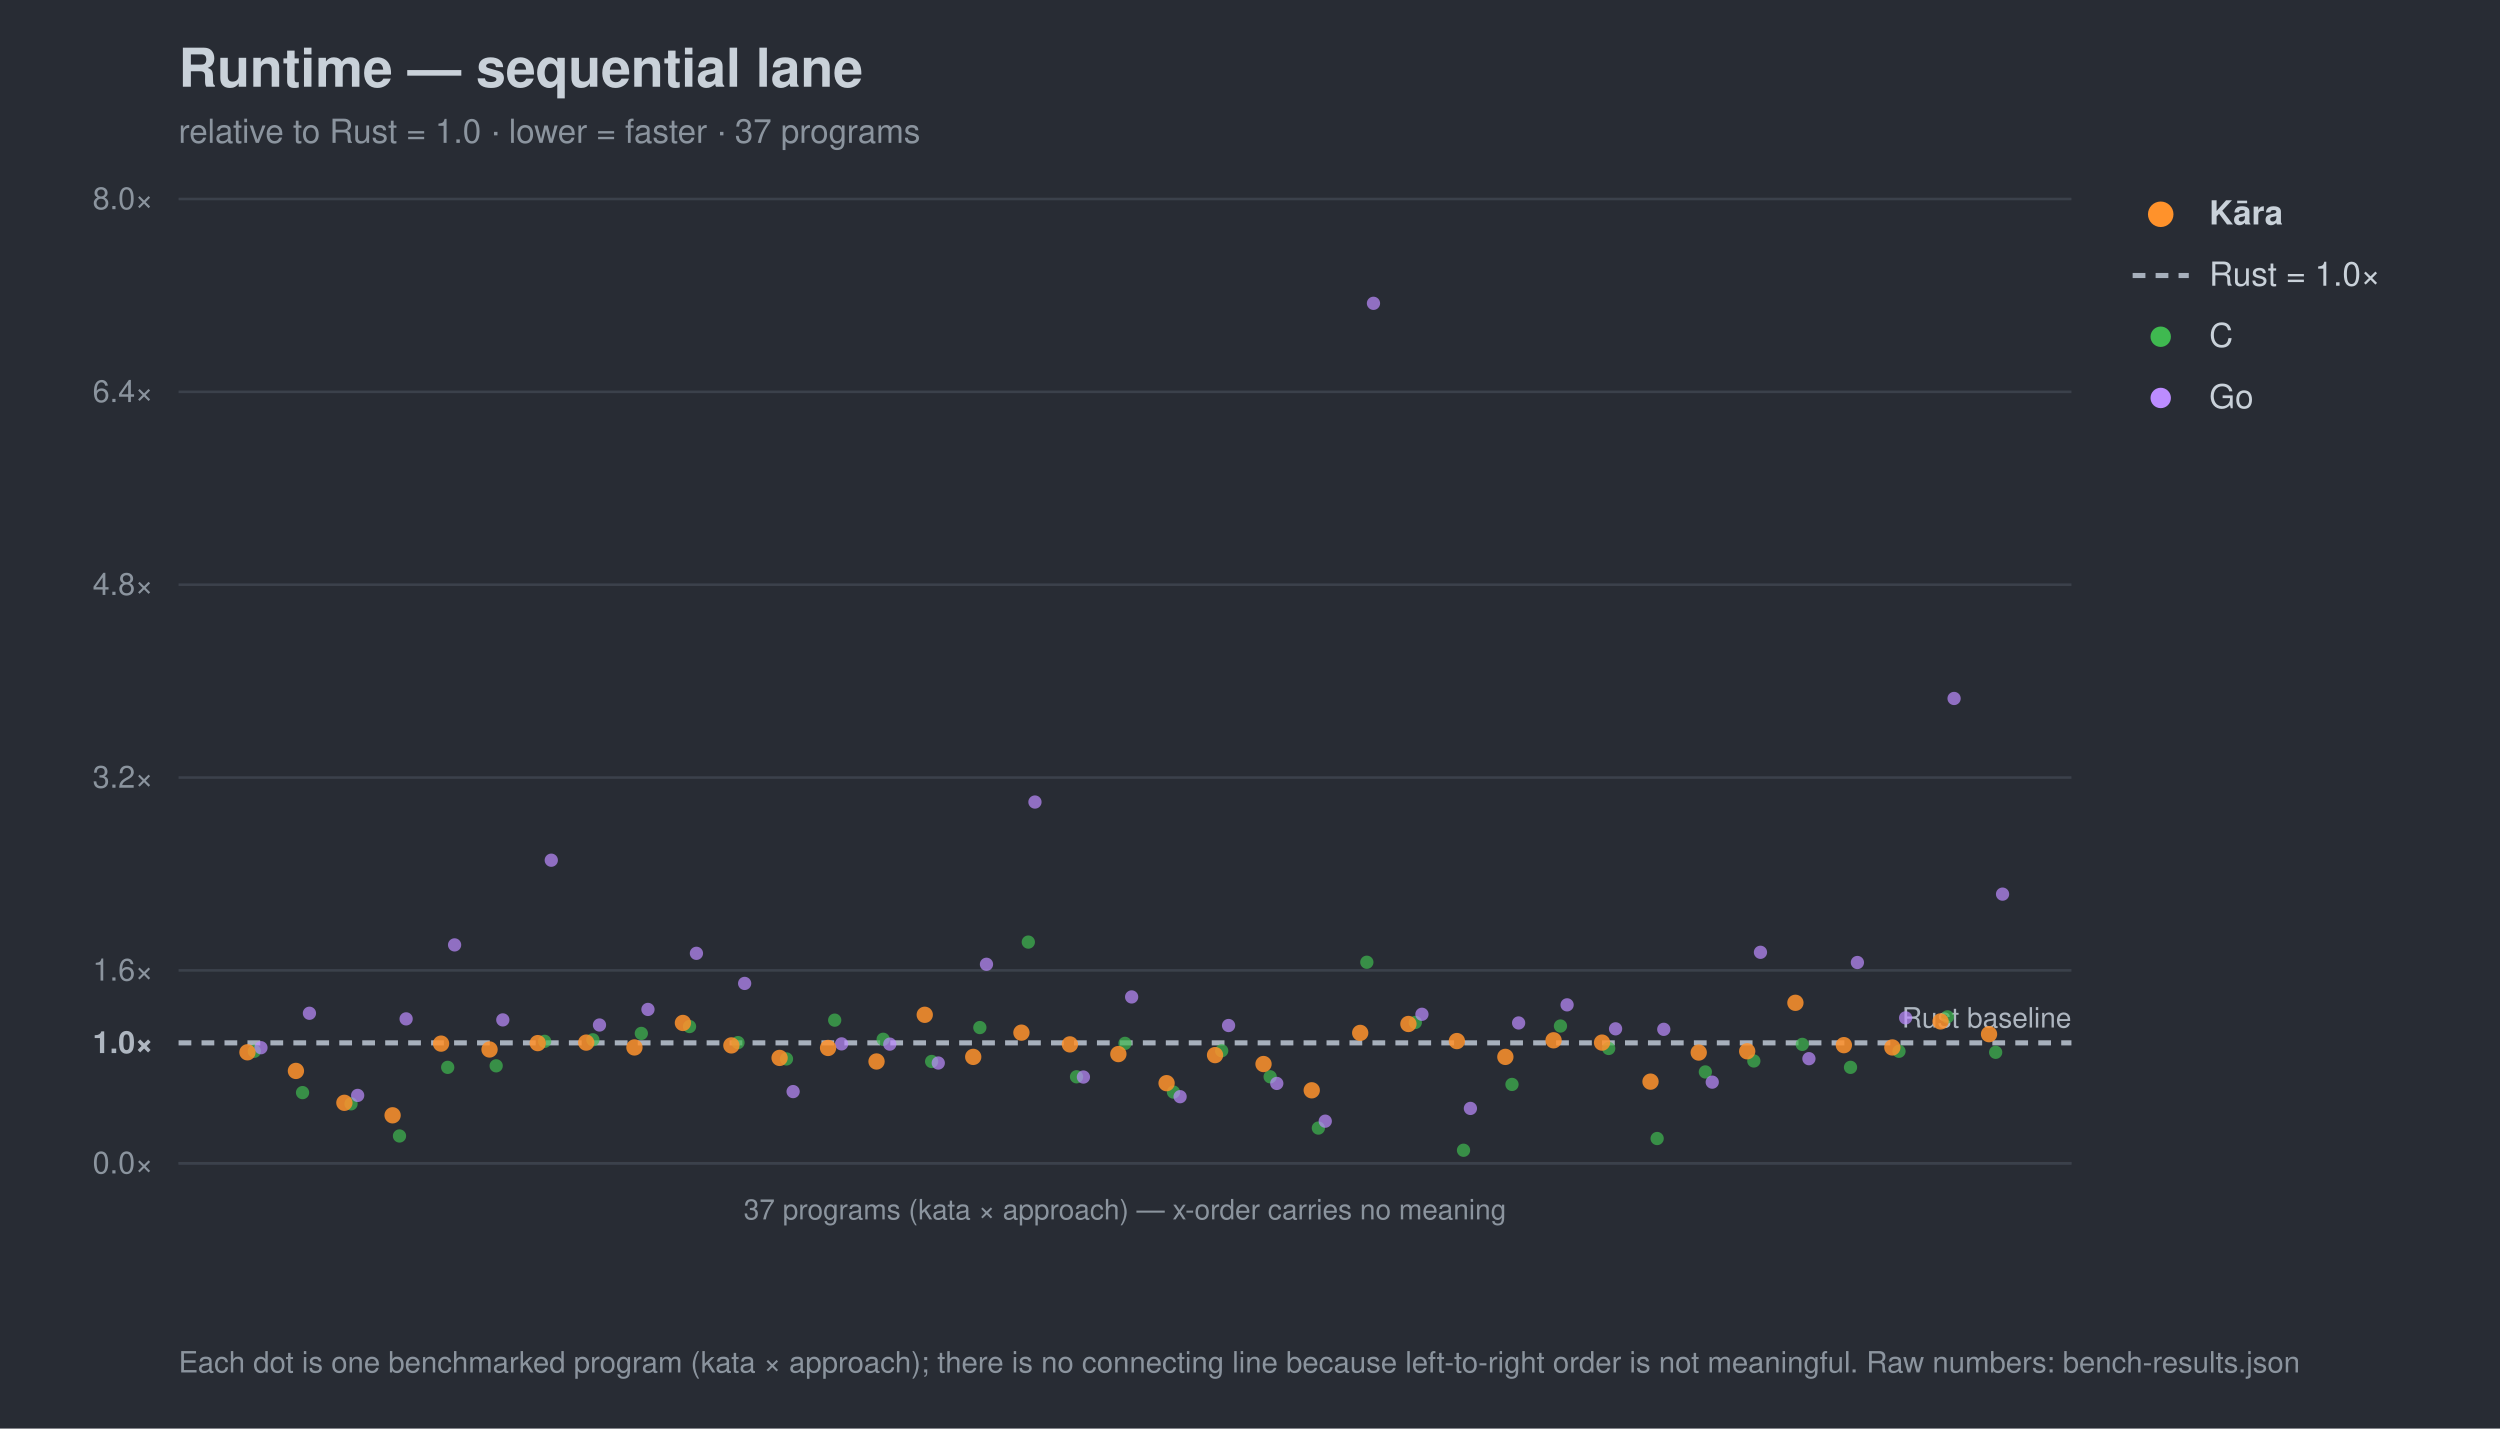
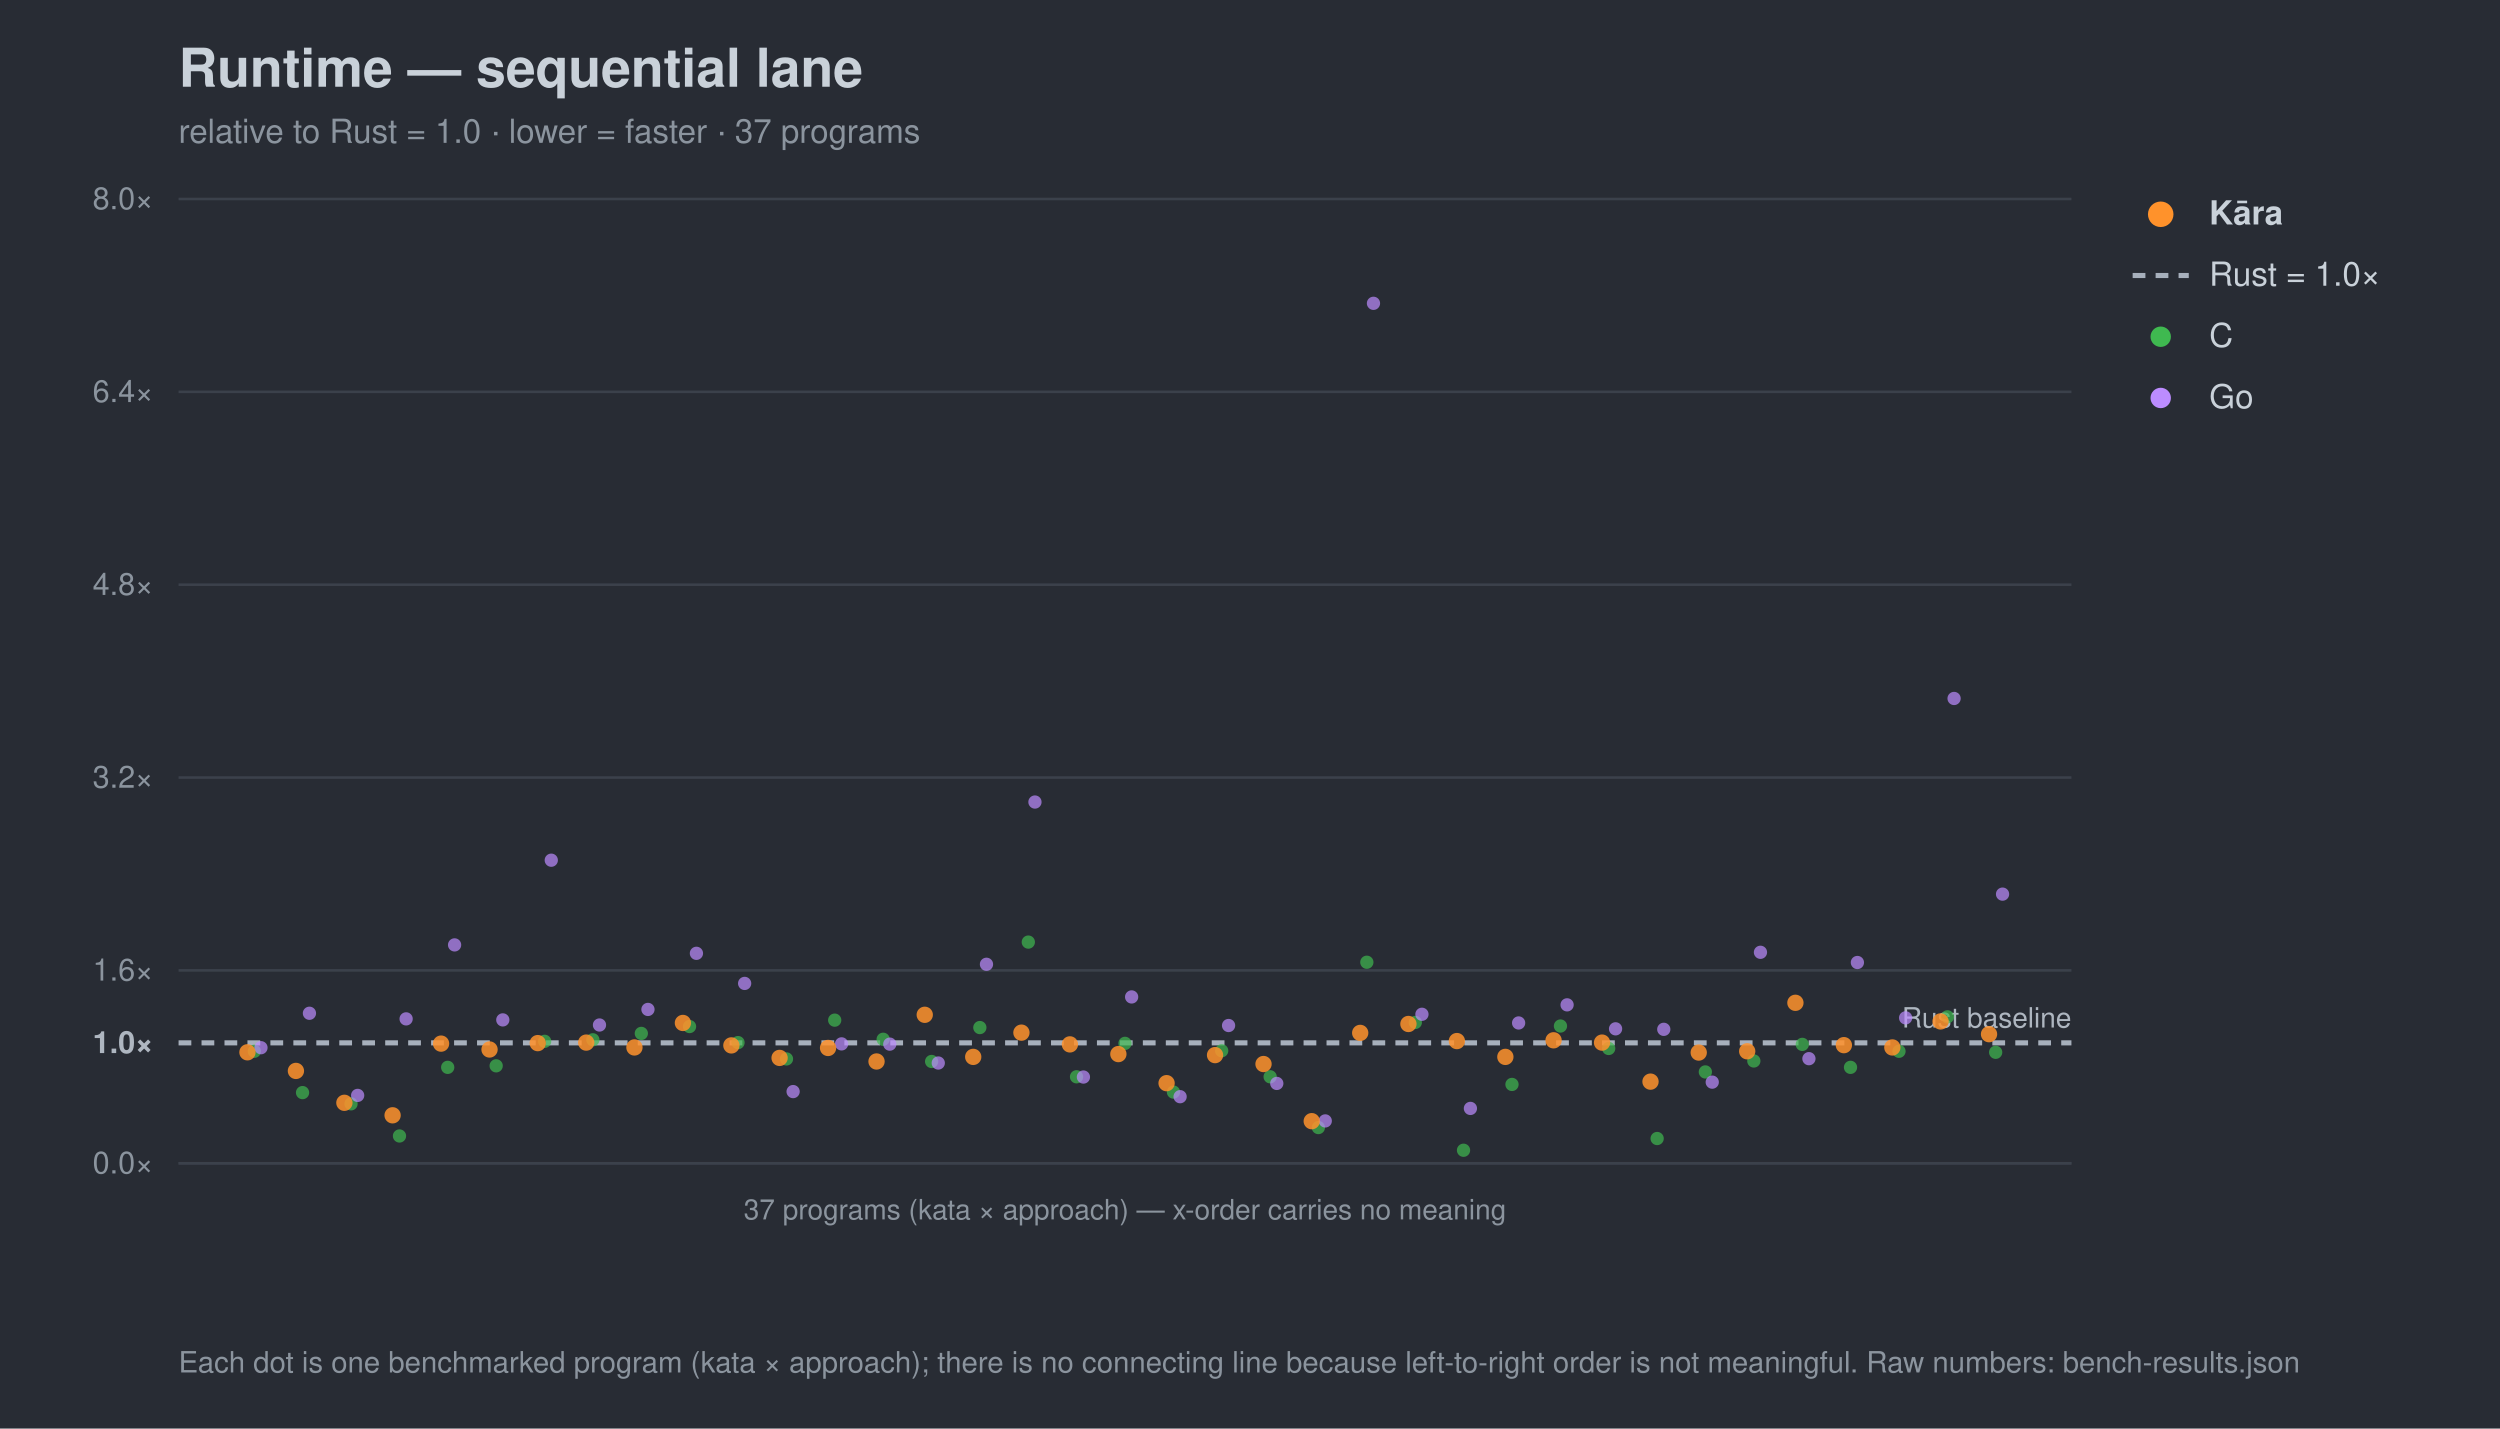
<svg xmlns="http://www.w3.org/2000/svg" width="980" height="560" viewBox="0 0 980 560" font-family="-apple-system,Segoe UI,Helvetica,Arial,sans-serif">
  <rect width="980" height="560" fill="#282c34" />
  <text x="70" y="34" font-size="21" font-weight="700" fill="#c9d1d9">Runtime — sequential lane</text>
  <text x="70" y="56" font-size="13" fill="#8b949e">relative to Rust = 1.0 · lower = faster · 37 programs</text>
  <line x1="70" y1="456.0" x2="812" y2="456.0" stroke="#3b414b" stroke-width="1" />
  <text x="60" y="460.0" font-size="12" text-anchor="end" fill="#8b949e">0.0×</text>
  <line x1="70" y1="408.8" x2="812" y2="408.8" stroke="#a7b0bc" stroke-width="2" stroke-dasharray="5 4" />
  <text x="60" y="412.8" font-size="12" text-anchor="end" fill="#aeb6c0" font-weight="700">1.0×</text>
  <line x1="70" y1="380.4" x2="812" y2="380.4" stroke="#3b414b" stroke-width="1" />
  <text x="60" y="384.4" font-size="12" text-anchor="end" fill="#8b949e">1.6×</text>
  <line x1="70" y1="304.8" x2="812" y2="304.8" stroke="#3b414b" stroke-width="1" />
  <text x="60" y="308.8" font-size="12" text-anchor="end" fill="#8b949e">3.2×</text>
  <line x1="70" y1="229.2" x2="812" y2="229.2" stroke="#3b414b" stroke-width="1" />
  <text x="60" y="233.2" font-size="12" text-anchor="end" fill="#8b949e">4.8×</text>
  <line x1="70" y1="153.6" x2="812" y2="153.6" stroke="#3b414b" stroke-width="1" />
  <text x="60" y="157.6" font-size="12" text-anchor="end" fill="#8b949e">6.4×</text>
  <line x1="70" y1="78.0" x2="812" y2="78.0" stroke="#3b414b" stroke-width="1" />
  <text x="60" y="82.0" font-size="12" text-anchor="end" fill="#8b949e">8.0×</text>
  <text x="812" y="402.8" font-size="11" text-anchor="end" fill="#aeb6c0">Rust baseline</text>
  <line x1="70" y1="456" x2="812" y2="456" stroke="#3b414b" />
  <text x="441.0" y="478" font-size="11" text-anchor="middle" fill="#8b949e">37 programs (kata × approach) — x-order carries no meaning</text>
  <circle cx="99.7" cy="412.1" r="2.6" fill="#3fb950" opacity="0.7" />
  <circle cx="118.6" cy="428.3" r="2.6" fill="#3fb950" opacity="0.7" />
  <circle cx="137.6" cy="432.7" r="2.6" fill="#3fb950" opacity="0.7" />
  <circle cx="156.6" cy="445.3" r="2.6" fill="#3fb950" opacity="0.7" />
  <circle cx="175.5" cy="418.4" r="2.6" fill="#3fb950" opacity="0.7" />
  <circle cx="194.5" cy="417.8" r="2.6" fill="#3fb950" opacity="0.7" />
  <circle cx="213.5" cy="408.2" r="2.6" fill="#3fb950" opacity="0.7" />
  <circle cx="232.4" cy="407.6" r="2.6" fill="#3fb950" opacity="0.7" />
  <circle cx="251.4" cy="405.1" r="2.6" fill="#3fb950" opacity="0.7" />
  <circle cx="270.3" cy="402.4" r="2.6" fill="#3fb950" opacity="0.7" />
  <circle cx="289.3" cy="408.7" r="2.6" fill="#3fb950" opacity="0.7" />
  <circle cx="308.3" cy="415.1" r="2.6" fill="#3fb950" opacity="0.7" />
  <circle cx="327.2" cy="399.9" r="2.6" fill="#3fb950" opacity="0.7" />
  <circle cx="346.2" cy="407.4" r="2.6" fill="#3fb950" opacity="0.7" />
  <circle cx="365.2" cy="416.1" r="2.6" fill="#3fb950" opacity="0.7" />
  <circle cx="384.1" cy="402.8" r="2.6" fill="#3fb950" opacity="0.7" />
  <circle cx="403.1" cy="369.3" r="2.6" fill="#3fb950" opacity="0.7" />
  <circle cx="422.0" cy="422.1" r="2.6" fill="#3fb950" opacity="0.7" />
  <circle cx="441.0" cy="409.0" r="2.6" fill="#3fb950" opacity="0.7" />
  <circle cx="460.0" cy="428.1" r="2.6" fill="#3fb950" opacity="0.7" />
  <circle cx="478.9" cy="411.9" r="2.6" fill="#3fb950" opacity="0.7" />
  <circle cx="497.9" cy="422.1" r="2.6" fill="#3fb950" opacity="0.7" />
-   <circle cx="516.8" cy="442.2" r="2.6" fill="#3fb950" opacity="0.7" />
+   <circle cx="516.8" cy="442.0" r="2.6" fill="#3fb950" opacity="0.7" />
  <circle cx="535.8" cy="377.2" r="2.6" fill="#3fb950" opacity="0.7" />
  <circle cx="554.8" cy="400.8" r="2.6" fill="#3fb950" opacity="0.7" />
  <circle cx="573.7" cy="450.9" r="2.6" fill="#3fb950" opacity="0.7" />
  <circle cx="592.7" cy="425.1" r="2.6" fill="#3fb950" opacity="0.7" />
  <circle cx="611.7" cy="402.2" r="2.6" fill="#3fb950" opacity="0.7" />
  <circle cx="630.6" cy="411.0" r="2.6" fill="#3fb950" opacity="0.7" />
  <circle cx="649.6" cy="446.3" r="2.6" fill="#3fb950" opacity="0.7" />
  <circle cx="668.5" cy="420.2" r="2.6" fill="#3fb950" opacity="0.7" />
  <circle cx="687.5" cy="415.9" r="2.6" fill="#3fb950" opacity="0.7" />
  <circle cx="706.5" cy="409.4" r="2.6" fill="#3fb950" opacity="0.7" />
  <circle cx="725.4" cy="418.4" r="2.6" fill="#3fb950" opacity="0.7" />
  <circle cx="744.4" cy="412.1" r="2.6" fill="#3fb950" opacity="0.7" />
  <circle cx="763.4" cy="398.6" r="2.6" fill="#3fb950" opacity="0.7" />
  <circle cx="782.3" cy="412.5" r="2.6" fill="#3fb950" opacity="0.7" />
  <circle cx="102.3" cy="410.7" r="2.6" fill="#bc8cff" opacity="0.7" />
  <circle cx="121.3" cy="397.2" r="2.6" fill="#bc8cff" opacity="0.7" />
  <circle cx="140.2" cy="429.4" r="2.6" fill="#bc8cff" opacity="0.7" />
  <circle cx="159.2" cy="399.4" r="2.6" fill="#bc8cff" opacity="0.7" />
  <circle cx="178.2" cy="370.4" r="2.6" fill="#bc8cff" opacity="0.7" />
  <circle cx="197.1" cy="399.8" r="2.6" fill="#bc8cff" opacity="0.7" />
  <circle cx="216.1" cy="337.2" r="2.6" fill="#bc8cff" opacity="0.7" />
  <circle cx="235.0" cy="401.8" r="2.6" fill="#bc8cff" opacity="0.7" />
  <circle cx="254.0" cy="395.7" r="2.6" fill="#bc8cff" opacity="0.7" />
  <circle cx="273.0" cy="373.7" r="2.6" fill="#bc8cff" opacity="0.7" />
  <circle cx="291.9" cy="385.5" r="2.6" fill="#bc8cff" opacity="0.7" />
  <circle cx="310.9" cy="427.9" r="2.6" fill="#bc8cff" opacity="0.7" />
  <circle cx="329.9" cy="409.2" r="2.6" fill="#bc8cff" opacity="0.7" />
  <circle cx="348.8" cy="409.3" r="2.6" fill="#bc8cff" opacity="0.7" />
  <circle cx="367.8" cy="416.7" r="2.6" fill="#bc8cff" opacity="0.7" />
  <circle cx="386.7" cy="378.0" r="2.6" fill="#bc8cff" opacity="0.7" />
  <circle cx="405.7" cy="314.4" r="2.6" fill="#bc8cff" opacity="0.7" />
  <circle cx="424.7" cy="422.2" r="2.6" fill="#bc8cff" opacity="0.7" />
  <circle cx="443.6" cy="390.8" r="2.6" fill="#bc8cff" opacity="0.7" />
  <circle cx="462.6" cy="429.9" r="2.6" fill="#bc8cff" opacity="0.7" />
  <circle cx="481.6" cy="402.0" r="2.6" fill="#bc8cff" opacity="0.7" />
  <circle cx="500.5" cy="424.7" r="2.6" fill="#bc8cff" opacity="0.7" />
-   <circle cx="519.5" cy="439.5" r="2.6" fill="#bc8cff" opacity="0.7" />
+   <circle cx="519.5" cy="439.4" r="2.6" fill="#bc8cff" opacity="0.7" />
  <circle cx="538.4" cy="118.9" r="2.6" fill="#bc8cff" opacity="0.7" />
  <circle cx="557.4" cy="397.6" r="2.6" fill="#bc8cff" opacity="0.7" />
  <circle cx="576.4" cy="434.5" r="2.6" fill="#bc8cff" opacity="0.7" />
  <circle cx="595.3" cy="401.0" r="2.6" fill="#bc8cff" opacity="0.7" />
  <circle cx="614.3" cy="393.9" r="2.6" fill="#bc8cff" opacity="0.7" />
  <circle cx="633.3" cy="403.3" r="2.6" fill="#bc8cff" opacity="0.7" />
  <circle cx="652.2" cy="403.5" r="2.6" fill="#bc8cff" opacity="0.7" />
  <circle cx="671.2" cy="424.2" r="2.6" fill="#bc8cff" opacity="0.7" />
  <circle cx="690.1" cy="373.3" r="2.6" fill="#bc8cff" opacity="0.7" />
  <circle cx="709.1" cy="415.0" r="2.6" fill="#bc8cff" opacity="0.7" />
  <circle cx="728.1" cy="377.3" r="2.6" fill="#bc8cff" opacity="0.7" />
  <circle cx="747.0" cy="399.0" r="2.6" fill="#bc8cff" opacity="0.7" />
  <circle cx="766.0" cy="273.8" r="2.6" fill="#bc8cff" opacity="0.7" />
  <circle cx="785.0" cy="350.5" r="2.6" fill="#bc8cff" opacity="0.7" />
  <circle cx="97.0" cy="412.5" r="3.2" fill="#ff922b" opacity="0.85" />
  <circle cx="116.0" cy="419.8" r="3.2" fill="#ff922b" opacity="0.85" />
  <circle cx="135.0" cy="432.3" r="3.2" fill="#ff922b" opacity="0.85" />
  <circle cx="153.9" cy="437.2" r="3.2" fill="#ff922b" opacity="0.85" />
  <circle cx="172.9" cy="409.1" r="3.2" fill="#ff922b" opacity="0.85" />
  <circle cx="191.9" cy="411.4" r="3.2" fill="#ff922b" opacity="0.85" />
  <circle cx="210.8" cy="408.9" r="3.2" fill="#ff922b" opacity="0.85" />
  <circle cx="229.8" cy="408.7" r="3.2" fill="#ff922b" opacity="0.85" />
  <circle cx="248.7" cy="410.6" r="3.2" fill="#ff922b" opacity="0.85" />
  <circle cx="267.7" cy="401.0" r="3.2" fill="#ff922b" opacity="0.85" />
  <circle cx="286.7" cy="409.8" r="3.2" fill="#ff922b" opacity="0.85" />
  <circle cx="305.6" cy="414.7" r="3.2" fill="#ff922b" opacity="0.85" />
  <circle cx="324.6" cy="410.8" r="3.2" fill="#ff922b" opacity="0.85" />
  <circle cx="343.6" cy="416.1" r="3.2" fill="#ff922b" opacity="0.85" />
  <circle cx="362.5" cy="397.8" r="3.2" fill="#ff922b" opacity="0.85" />
  <circle cx="381.5" cy="414.3" r="3.2" fill="#ff922b" opacity="0.85" />
  <circle cx="400.4" cy="404.8" r="3.2" fill="#ff922b" opacity="0.85" />
  <circle cx="419.4" cy="409.4" r="3.2" fill="#ff922b" opacity="0.85" />
  <circle cx="438.4" cy="413.2" r="3.2" fill="#ff922b" opacity="0.85" />
  <circle cx="457.3" cy="424.6" r="3.2" fill="#ff922b" opacity="0.85" />
  <circle cx="476.3" cy="413.6" r="3.2" fill="#ff922b" opacity="0.85" />
  <circle cx="495.3" cy="417.1" r="3.2" fill="#ff922b" opacity="0.85" />
-   <circle cx="514.2" cy="427.4" r="3.2" fill="#ff922b" opacity="0.85" />
+   <circle cx="514.2" cy="439.5" r="3.2" fill="#ff922b" opacity="0.85" />
  <circle cx="533.2" cy="404.9" r="3.2" fill="#ff922b" opacity="0.85" />
  <circle cx="552.1" cy="401.4" r="3.2" fill="#ff922b" opacity="0.85" />
  <circle cx="571.1" cy="408.1" r="3.2" fill="#ff922b" opacity="0.85" />
  <circle cx="590.1" cy="414.3" r="3.2" fill="#ff922b" opacity="0.85" />
  <circle cx="609.0" cy="407.8" r="3.2" fill="#ff922b" opacity="0.85" />
  <circle cx="628.0" cy="408.7" r="3.2" fill="#ff922b" opacity="0.85" />
  <circle cx="647.0" cy="424.0" r="3.2" fill="#ff922b" opacity="0.85" />
  <circle cx="665.9" cy="412.6" r="3.2" fill="#ff922b" opacity="0.85" />
  <circle cx="684.9" cy="412.1" r="3.2" fill="#ff922b" opacity="0.85" />
  <circle cx="703.8" cy="393.1" r="3.2" fill="#ff922b" opacity="0.85" />
  <circle cx="722.8" cy="409.7" r="3.2" fill="#ff922b" opacity="0.85" />
  <circle cx="741.8" cy="410.6" r="3.2" fill="#ff922b" opacity="0.85" />
  <circle cx="760.7" cy="400.4" r="3.2" fill="#ff922b" opacity="0.85" />
  <circle cx="779.7" cy="405.4" r="3.2" fill="#ff922b" opacity="0.85" />
  <circle cx="847" cy="84" r="5" fill="#ff922b" />
  <text x="866" y="88" font-size="13" fill="#c9d1d9" font-weight="700">Kāra</text>
  <line x1="836" y1="108" x2="858" y2="108" stroke="#a7b0bc" stroke-width="2" stroke-dasharray="5 4" />
  <text x="866" y="112" font-size="13" fill="#c9d1d9" font-weight="400">Rust = 1.0×</text>
  <circle cx="847" cy="132" r="4" fill="#3fb950" />
  <text x="866" y="136" font-size="13" fill="#c9d1d9" font-weight="400">C</text>
  <circle cx="847" cy="156" r="4" fill="#bc8cff" />
  <text x="866" y="160" font-size="13" fill="#c9d1d9" font-weight="400">Go</text>
  <text x="70" y="538" font-size="11.5" fill="#8b949e">Each dot is one benchmarked program (kata × approach); there is no connecting line because left-to-right order is not meaningful. Raw numbers: bench-results.json</text>
</svg>
